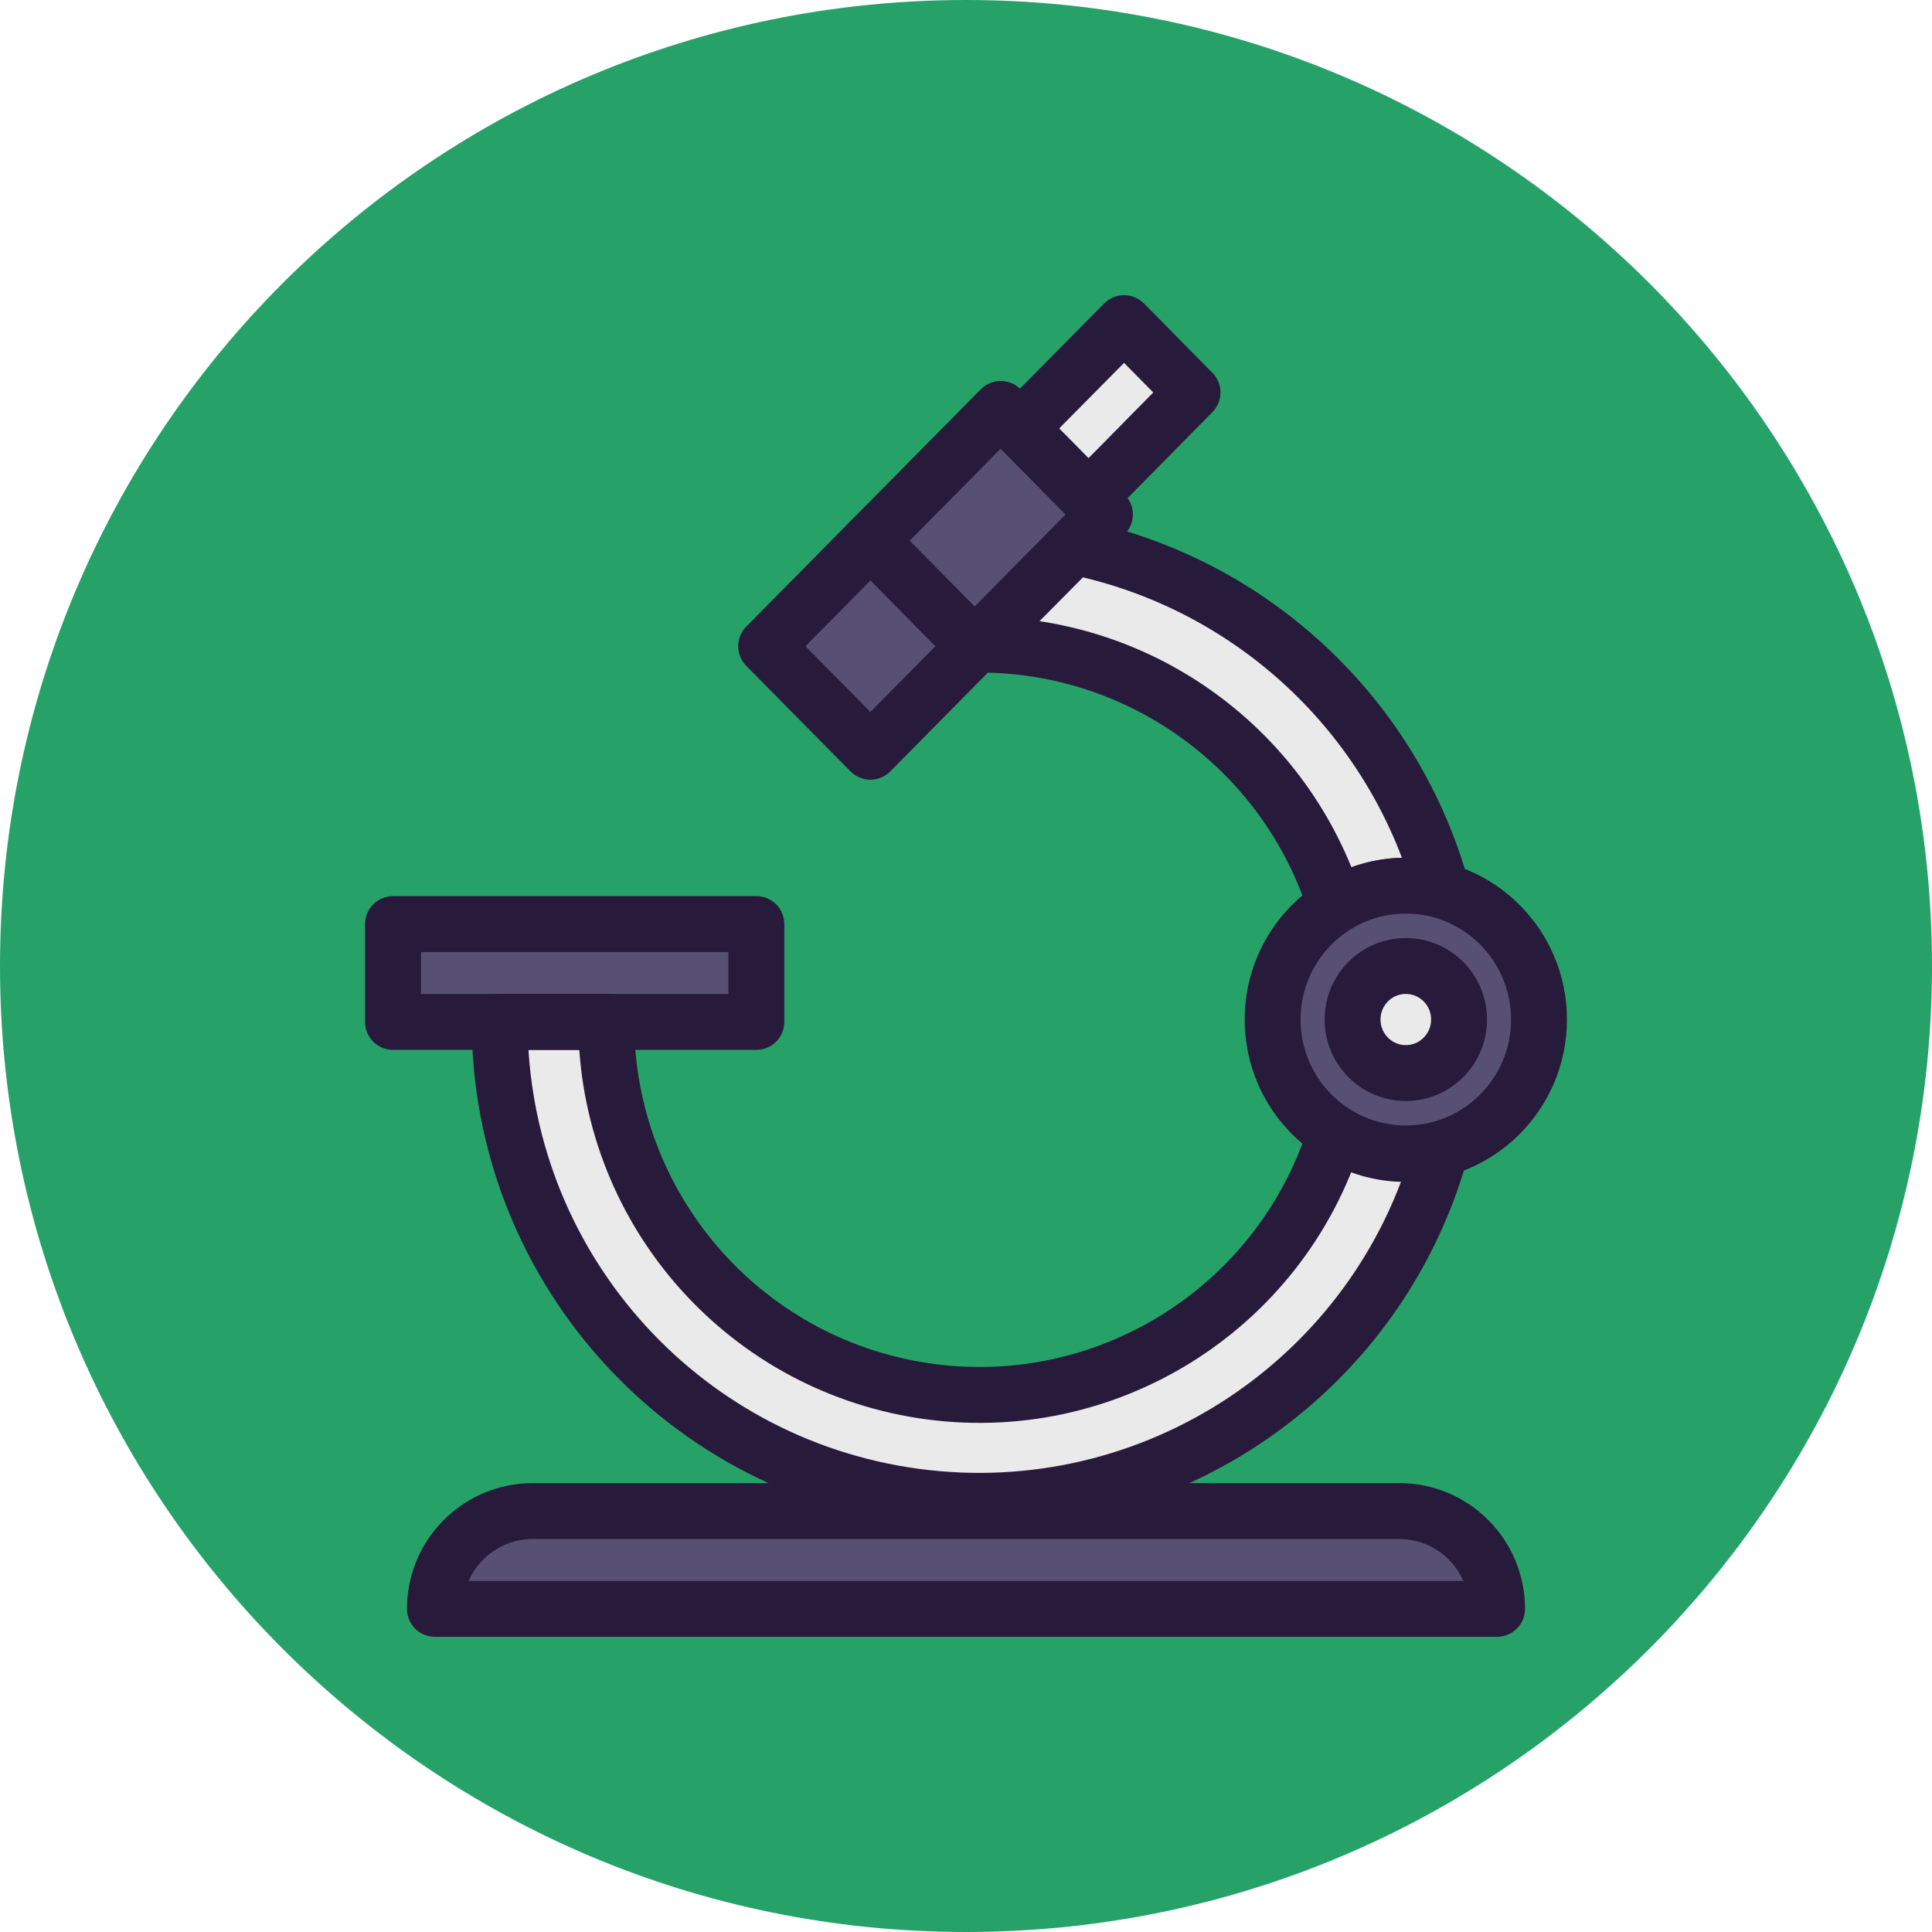
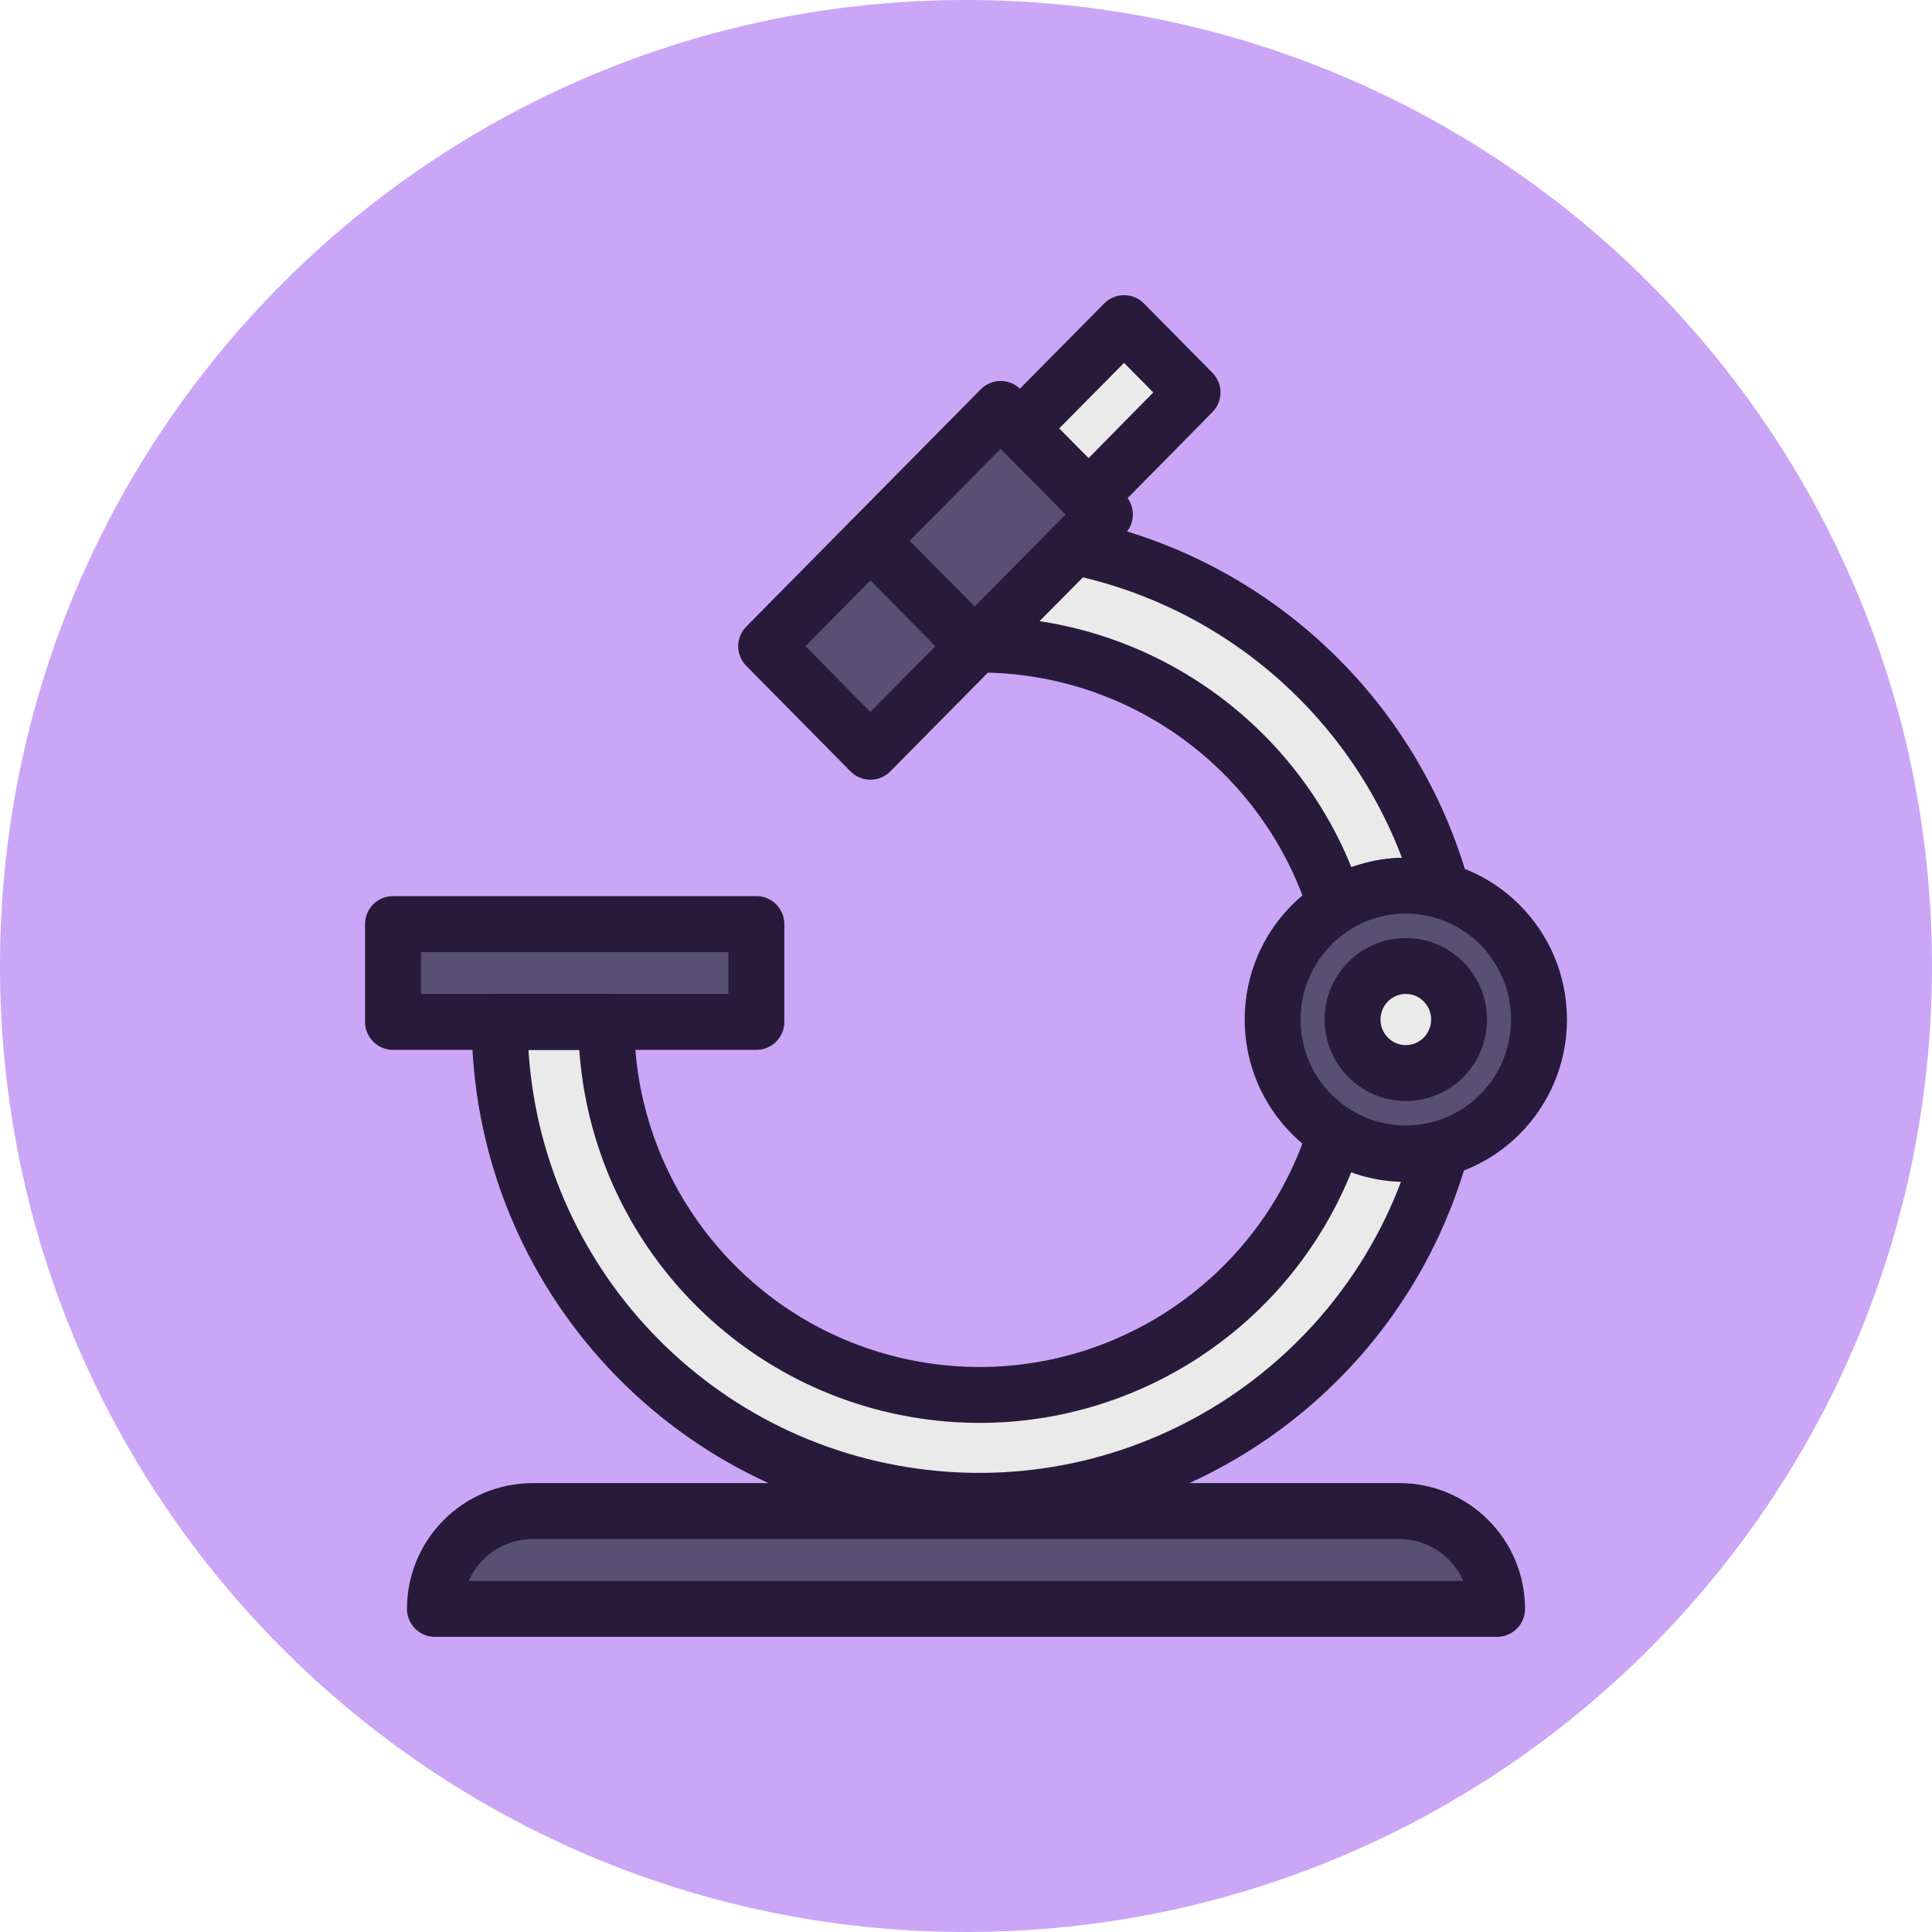
- <svg xmlns="http://www.w3.org/2000/svg" width="800px" height="800px" viewBox="-21.12 -21.12 138.24 138.24" fill="#000000">
-   <g id="SVGRepo_bgCarrier" stroke-width="0" transform="translate(0,0), scale(1)">
-     <rect x="-21.12" y="-21.12" width="138.24" height="138.24" rx="69.12" fill="#26a269" strokewidth="0" />
+ <svg xmlns="http://www.w3.org/2000/svg" width="800px" height="800px" viewBox="-21.12 -21.12 138.24 138.24" fill="#000000" version="1.1" id="svg13">
+   <defs id="defs13" />
+   <g id="SVGRepo_bgCarrier" stroke-width="0" transform="translate(0,0), scale(1)" style="stroke:#cba600;stroke-opacity:1">
+     <rect x="-21.12" y="-21.12" width="138.24" height="138.24" rx="69.12" fill="#26a269" strokewidth="0" id="rect1" style="stroke:#cba6f7;stroke-opacity:1;fill:#cba6f7;fill-opacity:1" />
  </g>
  <g id="SVGRepo_tracerCarrier" stroke-linecap="round" stroke-linejoin="round" stroke="#CCCCCC" stroke-width="0.192" />
  <g id="SVGRepo_iconCarrier">
-     <path d="M82.06,42.6h0a9.52,9.52,0,0,0-7.61,1.1A26.76,26.76,0,0,0,49,25h-.21l6.93-7h0A34.48,34.48,0,0,1,82.06,42.6Z" style="fill:#eaeaea" />
-     <path d="M82,61.07A34.3,34.3,0,0,1,14.63,52h7.63a26.7,26.7,0,0,0,52.17,8,9.45,9.45,0,0,0,5,1.45A9.35,9.35,0,0,0,82,61.07Z" style="fill:#eaeaea" />
-     <path d="M17,87H79a7,7,0,0,1,7,7v0a0,0,0,0,1,0,0H10a0,0,0,0,1,0,0v0A7,7,0,0,1,17,87Z" style="fill:#575072" />
-     <path d="M17,87H79a7,7,0,0,1,7,7v0a0,0,0,0,1,0,0H10a0,0,0,0,1,0,0v0A7,7,0,0,1,17,87Z" style="fill:none;stroke:#281a3b;stroke-linecap:round;stroke-linejoin:round;stroke-width:4px" />
-     <path d="M82.06,42.6h0a9.52,9.52,0,0,0-7.61,1.1A26.76,26.76,0,0,0,49,25h-.21l6.93-7h0A34.48,34.48,0,0,1,82.06,42.6Z" style="fill:#eaeaea" />
-     <path d="M82.06,42.6h0a9.52,9.52,0,0,0-7.61,1.1A26.76,26.76,0,0,0,49,25h-.21l6.93-7h0A34.48,34.48,0,0,1,82.06,42.6Z" style="fill:none;stroke:#281a3b;stroke-linecap:round;stroke-linejoin:round;stroke-width:4px" />
-     <rect height="7" style="fill:#575072" width="26" x="7" y="45" />
-     <rect height="7" style="fill:none;stroke:#281a3b;stroke-linecap:round;stroke-linejoin:round;stroke-width:4px" width="26" x="7" y="45" />
-     <polygon points="57.94 15.69 41.16 32.67 33.7 25.12 50.48 8.14 57.94 15.69" style="fill:#575072" />
-     <polygon points="57.94 15.69 41.16 32.67 33.7 25.12 50.48 8.14 57.94 15.69" style="fill:none;stroke:#281a3b;stroke-linecap:round;stroke-linejoin:round;stroke-width:4px" />
-     <line style="fill:none;stroke:#281a3b;stroke-linecap:round;stroke-linejoin:round;stroke-width:4px" x1="41.16" x2="48.62" y1="17.57" y2="25.12" />
-     <polygon points="56.77 14.51 51.86 9.53 59.31 2 64.21 6.96 56.77 14.51" style="fill:#eaeaea" />
-     <polygon points="56.77 14.51 51.86 9.53 59.31 2 64.21 6.96 56.77 14.51" style="fill:none;stroke:#281a3b;stroke-linecap:round;stroke-linejoin:round;stroke-width:4px" />
-     <path d="M82,61.07A34.3,34.3,0,0,1,14.63,52h7.63a26.7,26.7,0,0,0,52.17,8,9.45,9.45,0,0,0,5,1.45A9.35,9.35,0,0,0,82,61.07Z" style="fill:none;stroke:#281a3b;stroke-linecap:round;stroke-linejoin:round;stroke-width:4px" />
-     <ellipse cx="79.47" cy="51.83" rx="9.53" ry="9.58" style="fill:#575072" />
-     <ellipse cx="79.47" cy="51.83" rx="9.53" ry="9.58" style="fill:none;stroke:#281a3b;stroke-linecap:round;stroke-linejoin:round;stroke-width:4px" />
-     <ellipse cx="79.47" cy="51.83" rx="3.81" ry="3.83" style="fill:#eaeaea" />
-     <ellipse cx="79.47" cy="51.83" rx="3.81" ry="3.83" style="fill:none;stroke:#281a3b;stroke-linecap:round;stroke-linejoin:round;stroke-width:4px" />
+     <path d="M82.06,42.6h0a9.52,9.52,0,0,0-7.61,1.1A26.76,26.76,0,0,0,49,25h-.21l6.93-7h0A34.48,34.48,0,0,1,82.06,42.6Z" style="fill:#eaeaea" id="path1" />
+     <path d="M82,61.07A34.3,34.3,0,0,1,14.63,52h7.63a26.7,26.7,0,0,0,52.17,8,9.45,9.45,0,0,0,5,1.45A9.35,9.35,0,0,0,82,61.07Z" style="fill:#eaeaea" id="path2" />
+     <path d="M17,87H79a7,7,0,0,1,7,7v0a0,0,0,0,1,0,0H10a0,0,0,0,1,0,0v0A7,7,0,0,1,17,87Z" style="fill:#575072" id="path3" />
+     <path d="M17,87H79a7,7,0,0,1,7,7v0a0,0,0,0,1,0,0H10a0,0,0,0,1,0,0v0A7,7,0,0,1,17,87Z" style="fill:none;stroke:#281a3b;stroke-linecap:round;stroke-linejoin:round;stroke-width:4px" id="path4" />
+     <path d="M82.06,42.6h0a9.52,9.52,0,0,0-7.61,1.1A26.76,26.76,0,0,0,49,25h-.21l6.93-7h0A34.48,34.48,0,0,1,82.06,42.6Z" style="fill:#eaeaea" id="path5" />
+     <path d="M82.06,42.6h0a9.52,9.52,0,0,0-7.61,1.1A26.76,26.76,0,0,0,49,25h-.21l6.93-7h0A34.48,34.48,0,0,1,82.06,42.6Z" style="fill:none;stroke:#281a3b;stroke-linecap:round;stroke-linejoin:round;stroke-width:4px" id="path6" />
+     <rect height="7" style="fill:#575072" width="26" x="7" y="45" id="rect6" />
+     <rect height="7" style="fill:none;stroke:#281a3b;stroke-linecap:round;stroke-linejoin:round;stroke-width:4px" width="26" x="7" y="45" id="rect7" />
+     <polygon points="57.94 15.69 41.16 32.67 33.7 25.12 50.48 8.14 57.94 15.69" style="fill:#575072" id="polygon7" />
+     <polygon points="57.94 15.69 41.16 32.67 33.7 25.12 50.48 8.14 57.94 15.69" style="fill:none;stroke:#281a3b;stroke-linecap:round;stroke-linejoin:round;stroke-width:4px" id="polygon8" />
+     <line style="fill:none;stroke:#281a3b;stroke-linecap:round;stroke-linejoin:round;stroke-width:4px" x1="41.16" x2="48.62" y1="17.57" y2="25.12" id="line8" />
+     <polygon points="56.77 14.51 51.86 9.53 59.31 2 64.21 6.96 56.77 14.51" style="fill:#eaeaea" id="polygon9" />
+     <polygon points="56.77 14.51 51.86 9.53 59.31 2 64.21 6.96 56.77 14.51" style="fill:none;stroke:#281a3b;stroke-linecap:round;stroke-linejoin:round;stroke-width:4px" id="polygon10" />
+     <path d="M82,61.07A34.3,34.3,0,0,1,14.63,52h7.63a26.7,26.7,0,0,0,52.17,8,9.45,9.45,0,0,0,5,1.45A9.35,9.35,0,0,0,82,61.07Z" style="fill:none;stroke:#281a3b;stroke-linecap:round;stroke-linejoin:round;stroke-width:4px" id="path10" />
+     <ellipse cx="79.47" cy="51.83" rx="9.53" ry="9.58" style="fill:#575072" id="ellipse10" />
+     <ellipse cx="79.47" cy="51.83" rx="9.53" ry="9.58" style="fill:none;stroke:#281a3b;stroke-linecap:round;stroke-linejoin:round;stroke-width:4px" id="ellipse11" />
+     <ellipse cx="79.47" cy="51.83" rx="3.81" ry="3.83" style="fill:#eaeaea" id="ellipse12" />
+     <ellipse cx="79.47" cy="51.83" rx="3.81" ry="3.83" style="fill:none;stroke:#281a3b;stroke-linecap:round;stroke-linejoin:round;stroke-width:4px" id="ellipse13" />
  </g>
</svg>
